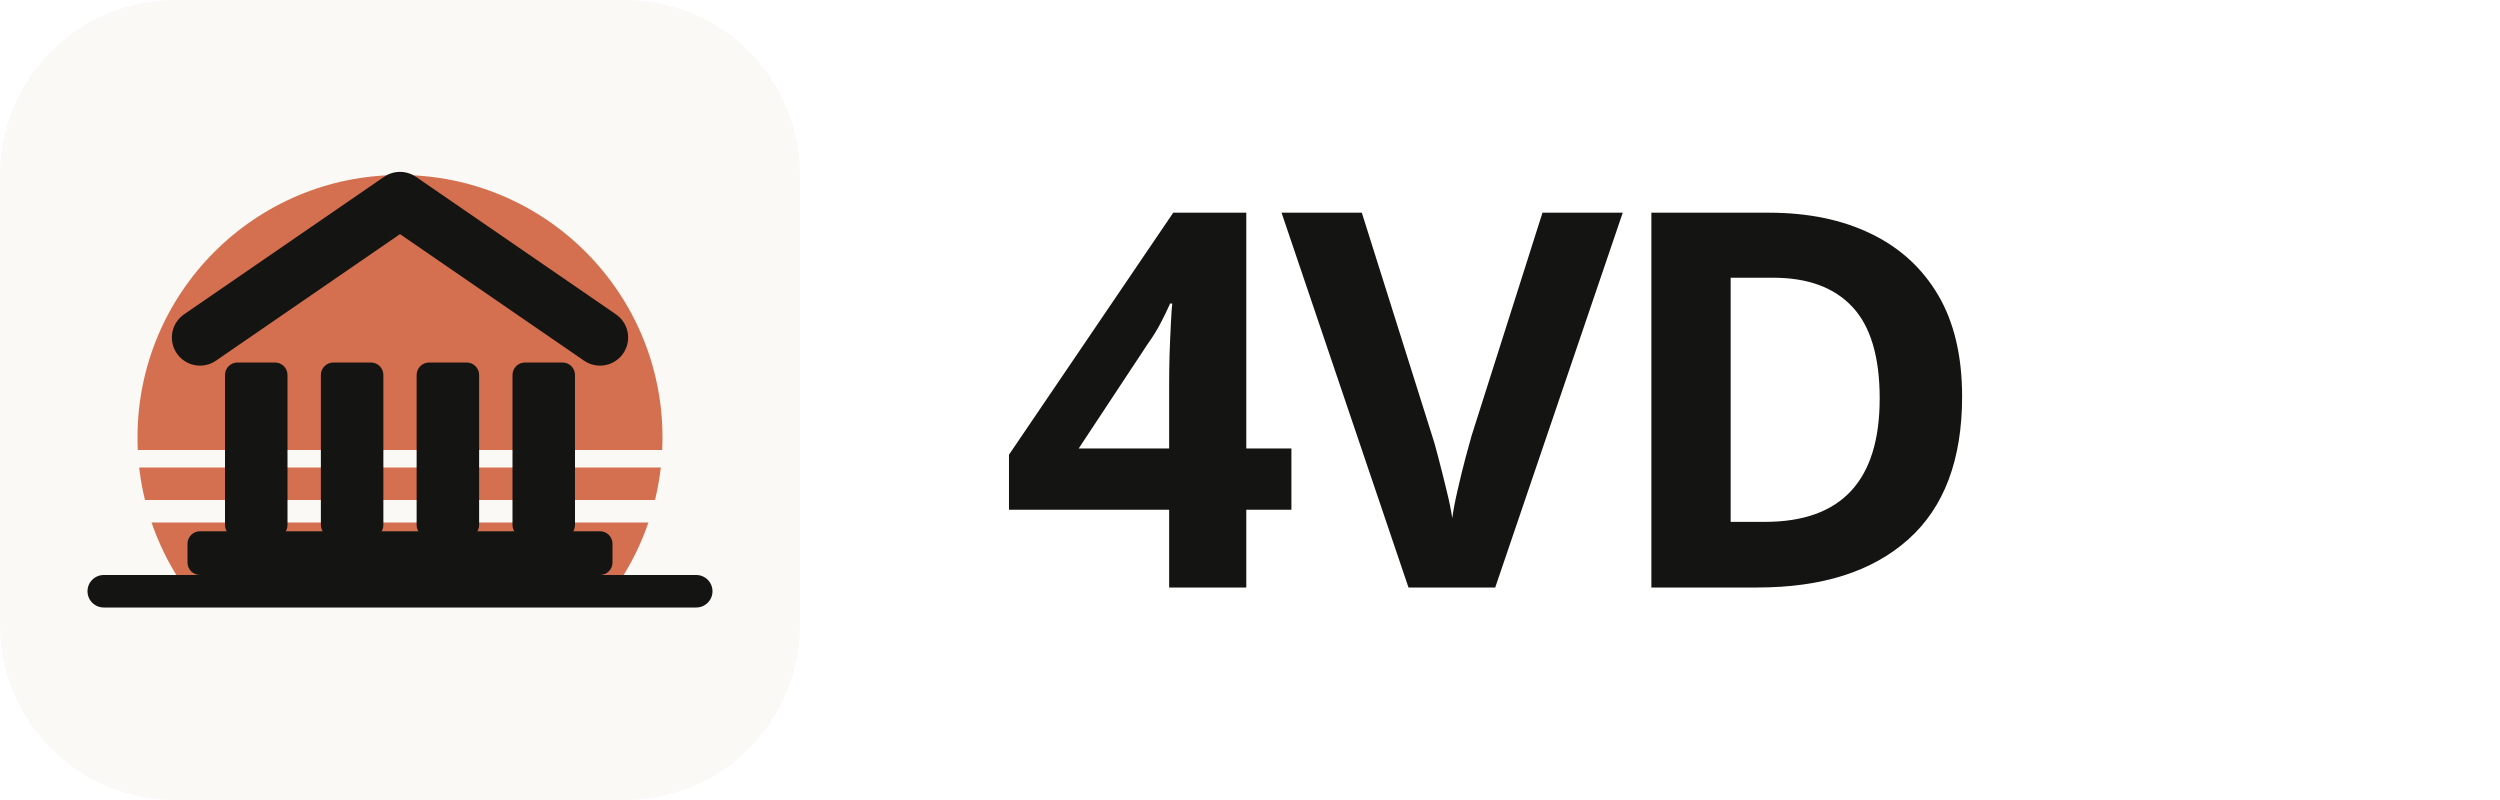
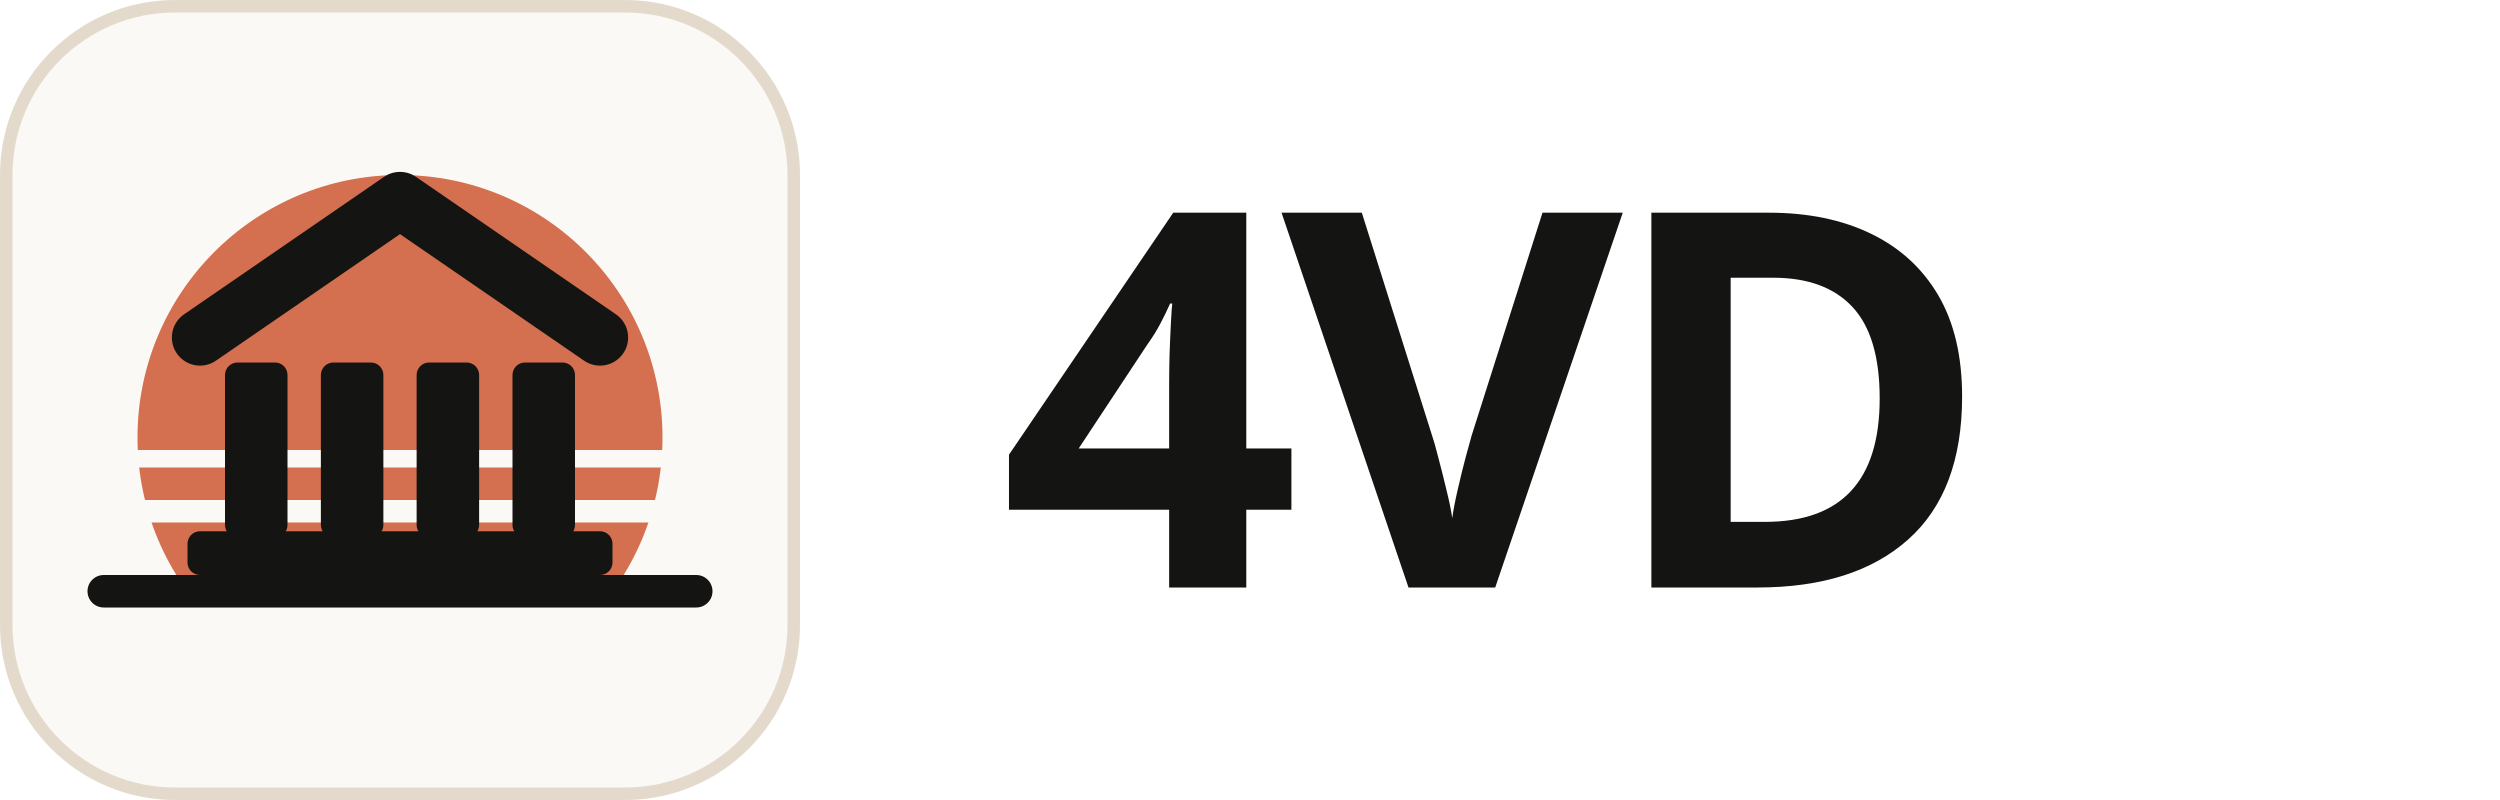
<svg xmlns="http://www.w3.org/2000/svg" viewBox="0 0 200 64" role="img" aria-label="4VD">
  <defs>
    <clipPath id="full-above-ground">
      <rect width="64" height="46" />
    </clipPath>
  </defs>
-   <rect width="64" height="64" rx="14" fill="#FAF9F5" />
+   <rect x="0.5" y="0.5" width="63" height="63" rx="13.5" fill="#FAF9F5" stroke="#E3DACC" />
  <circle cx="32" cy="35" r="21" fill="#D4704F" clip-path="url(#full-above-ground)" />
  <rect x="8" y="36" width="48" height="1.4" fill="#FAF9F5" />
  <rect x="8" y="40" width="48" height="1.8" fill="#FAF9F5" />
  <path d="M16 27 L32 16 L48 27" fill="none" stroke="#141413" stroke-width="4.5" stroke-linecap="round" stroke-linejoin="round" />
  <rect x="18" y="29" width="5" height="14" rx="1" fill="#141413" />
  <rect x="25.67" y="29" width="5" height="14" rx="1" fill="#141413" />
  <rect x="33.33" y="29" width="5" height="14" rx="1" fill="#141413" />
  <rect x="41" y="29" width="5" height="14" rx="1" fill="#141413" />
  <rect x="15" y="42.5" width="34" height="3.5" rx="1" fill="#141413" />
  <rect x="7" y="46" width="50" height="2.6" rx="1.3" fill="#141413" />
  <text x="80" y="47" font-family="'Hanken Grotesk', sans-serif" font-weight="700" font-size="42" letter-spacing="-1.5" fill="#141413">4VD</text>
</svg>
